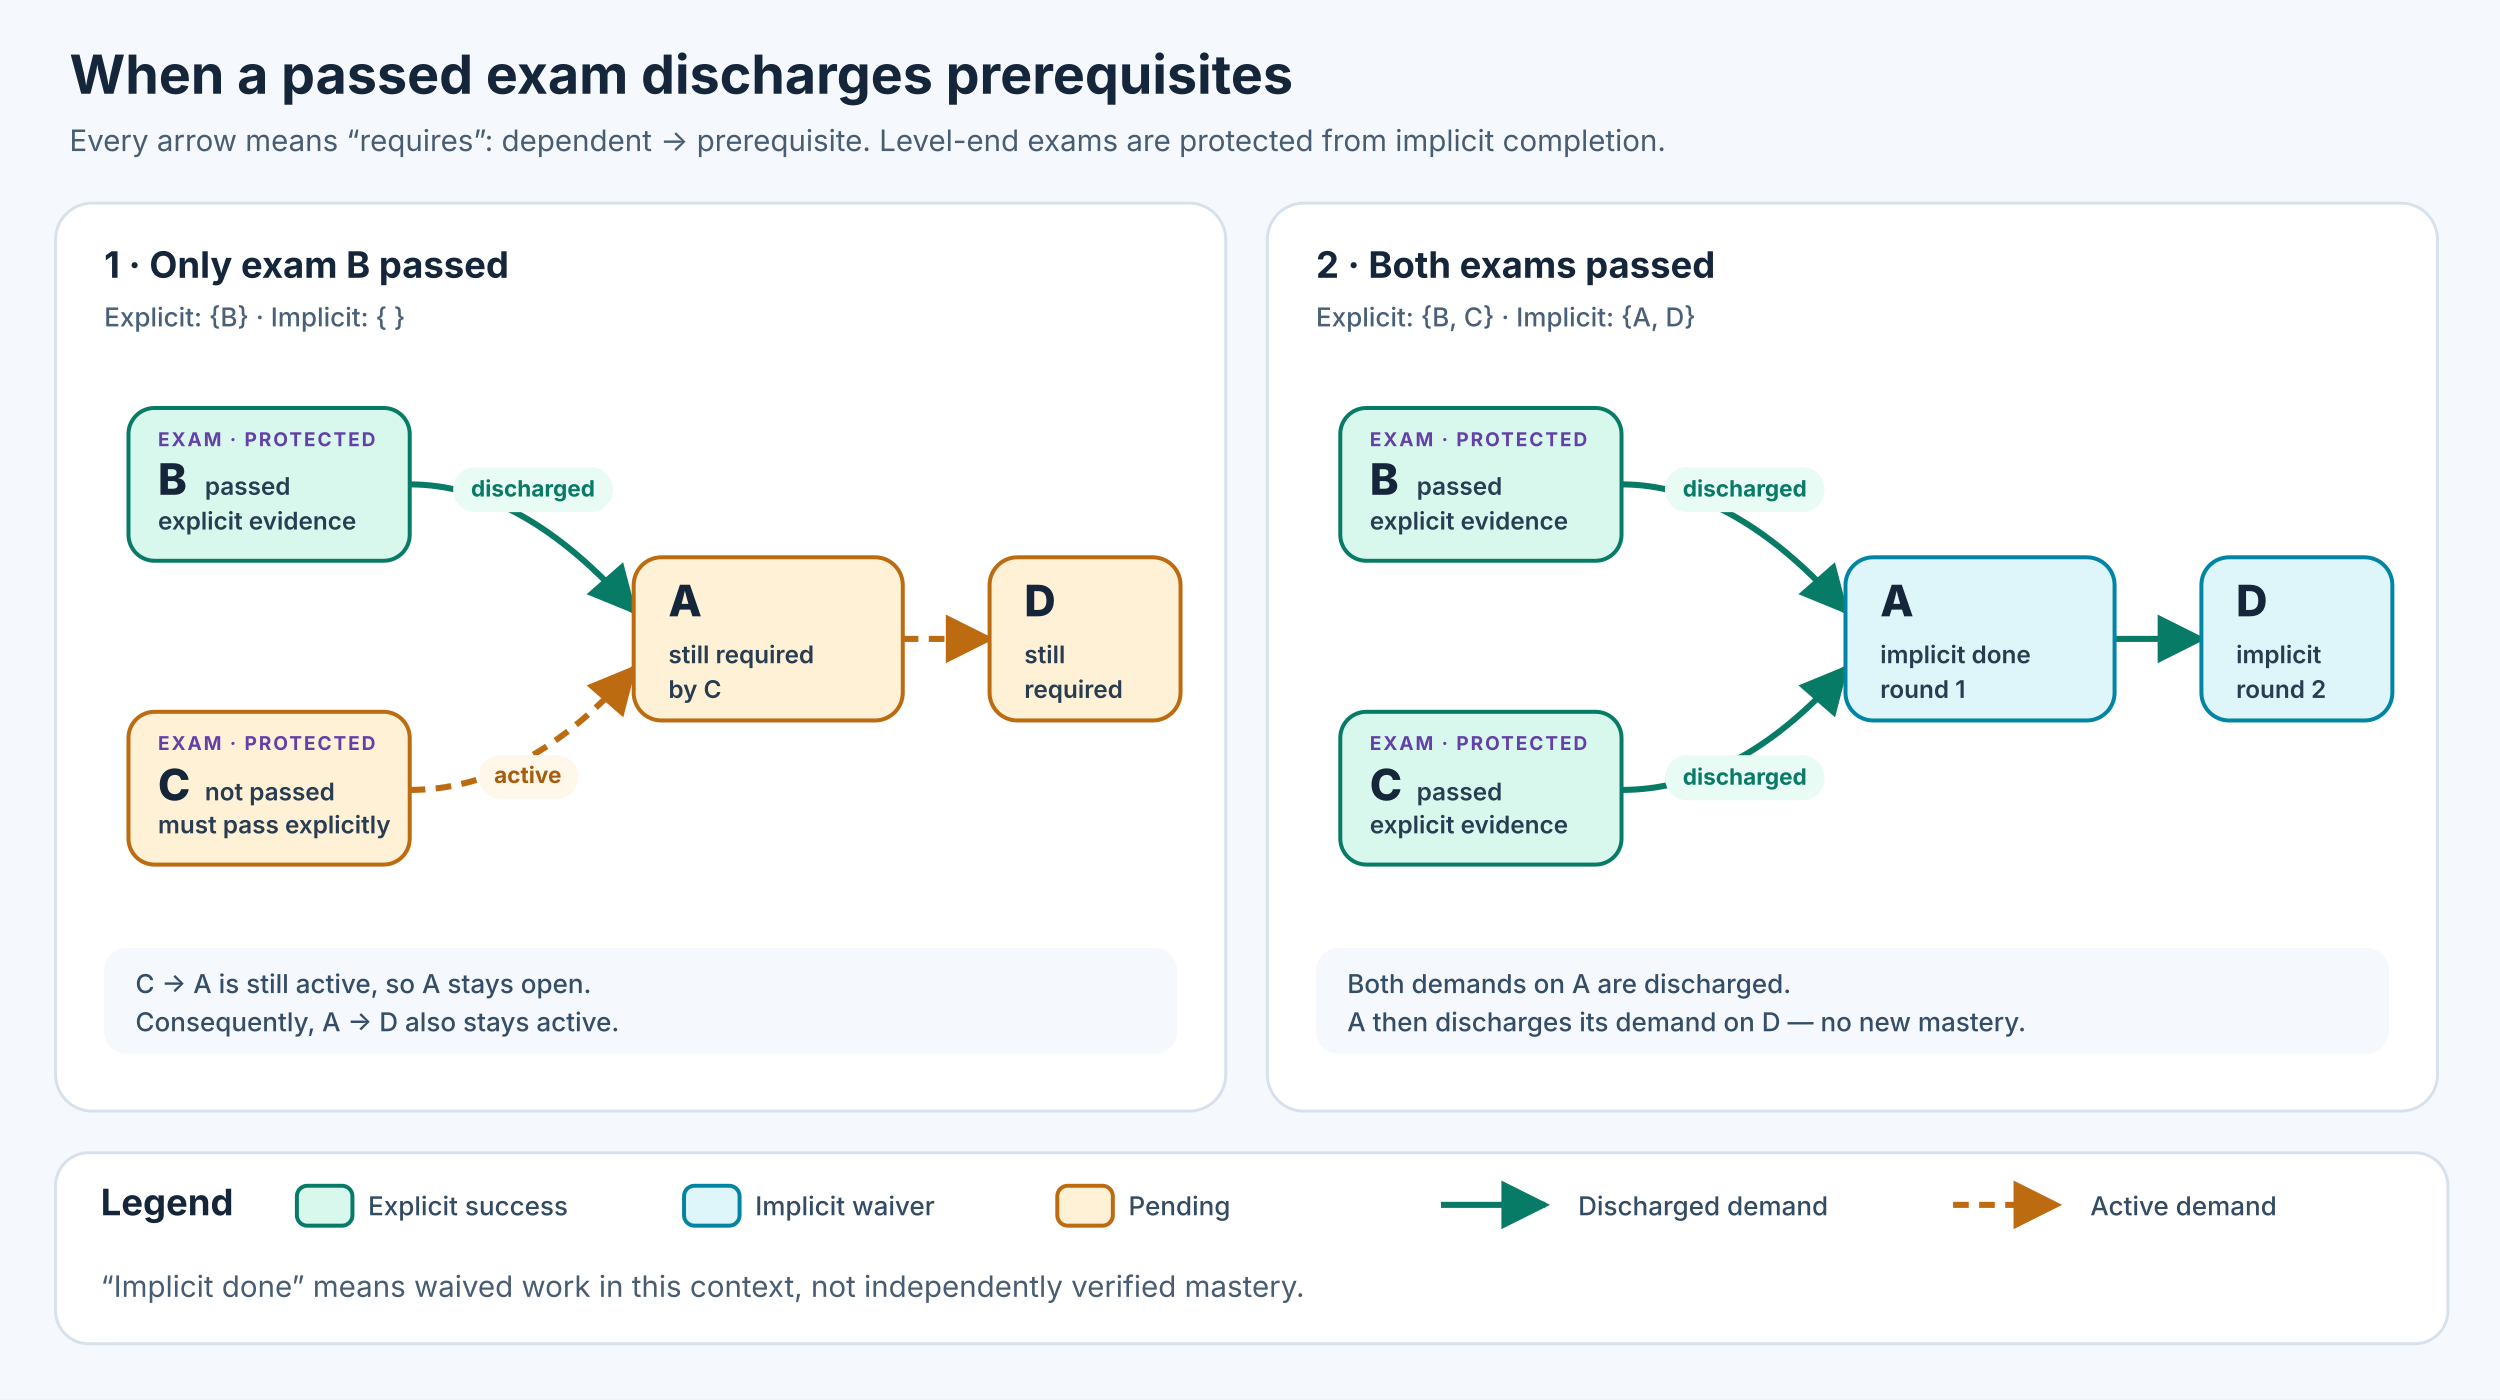
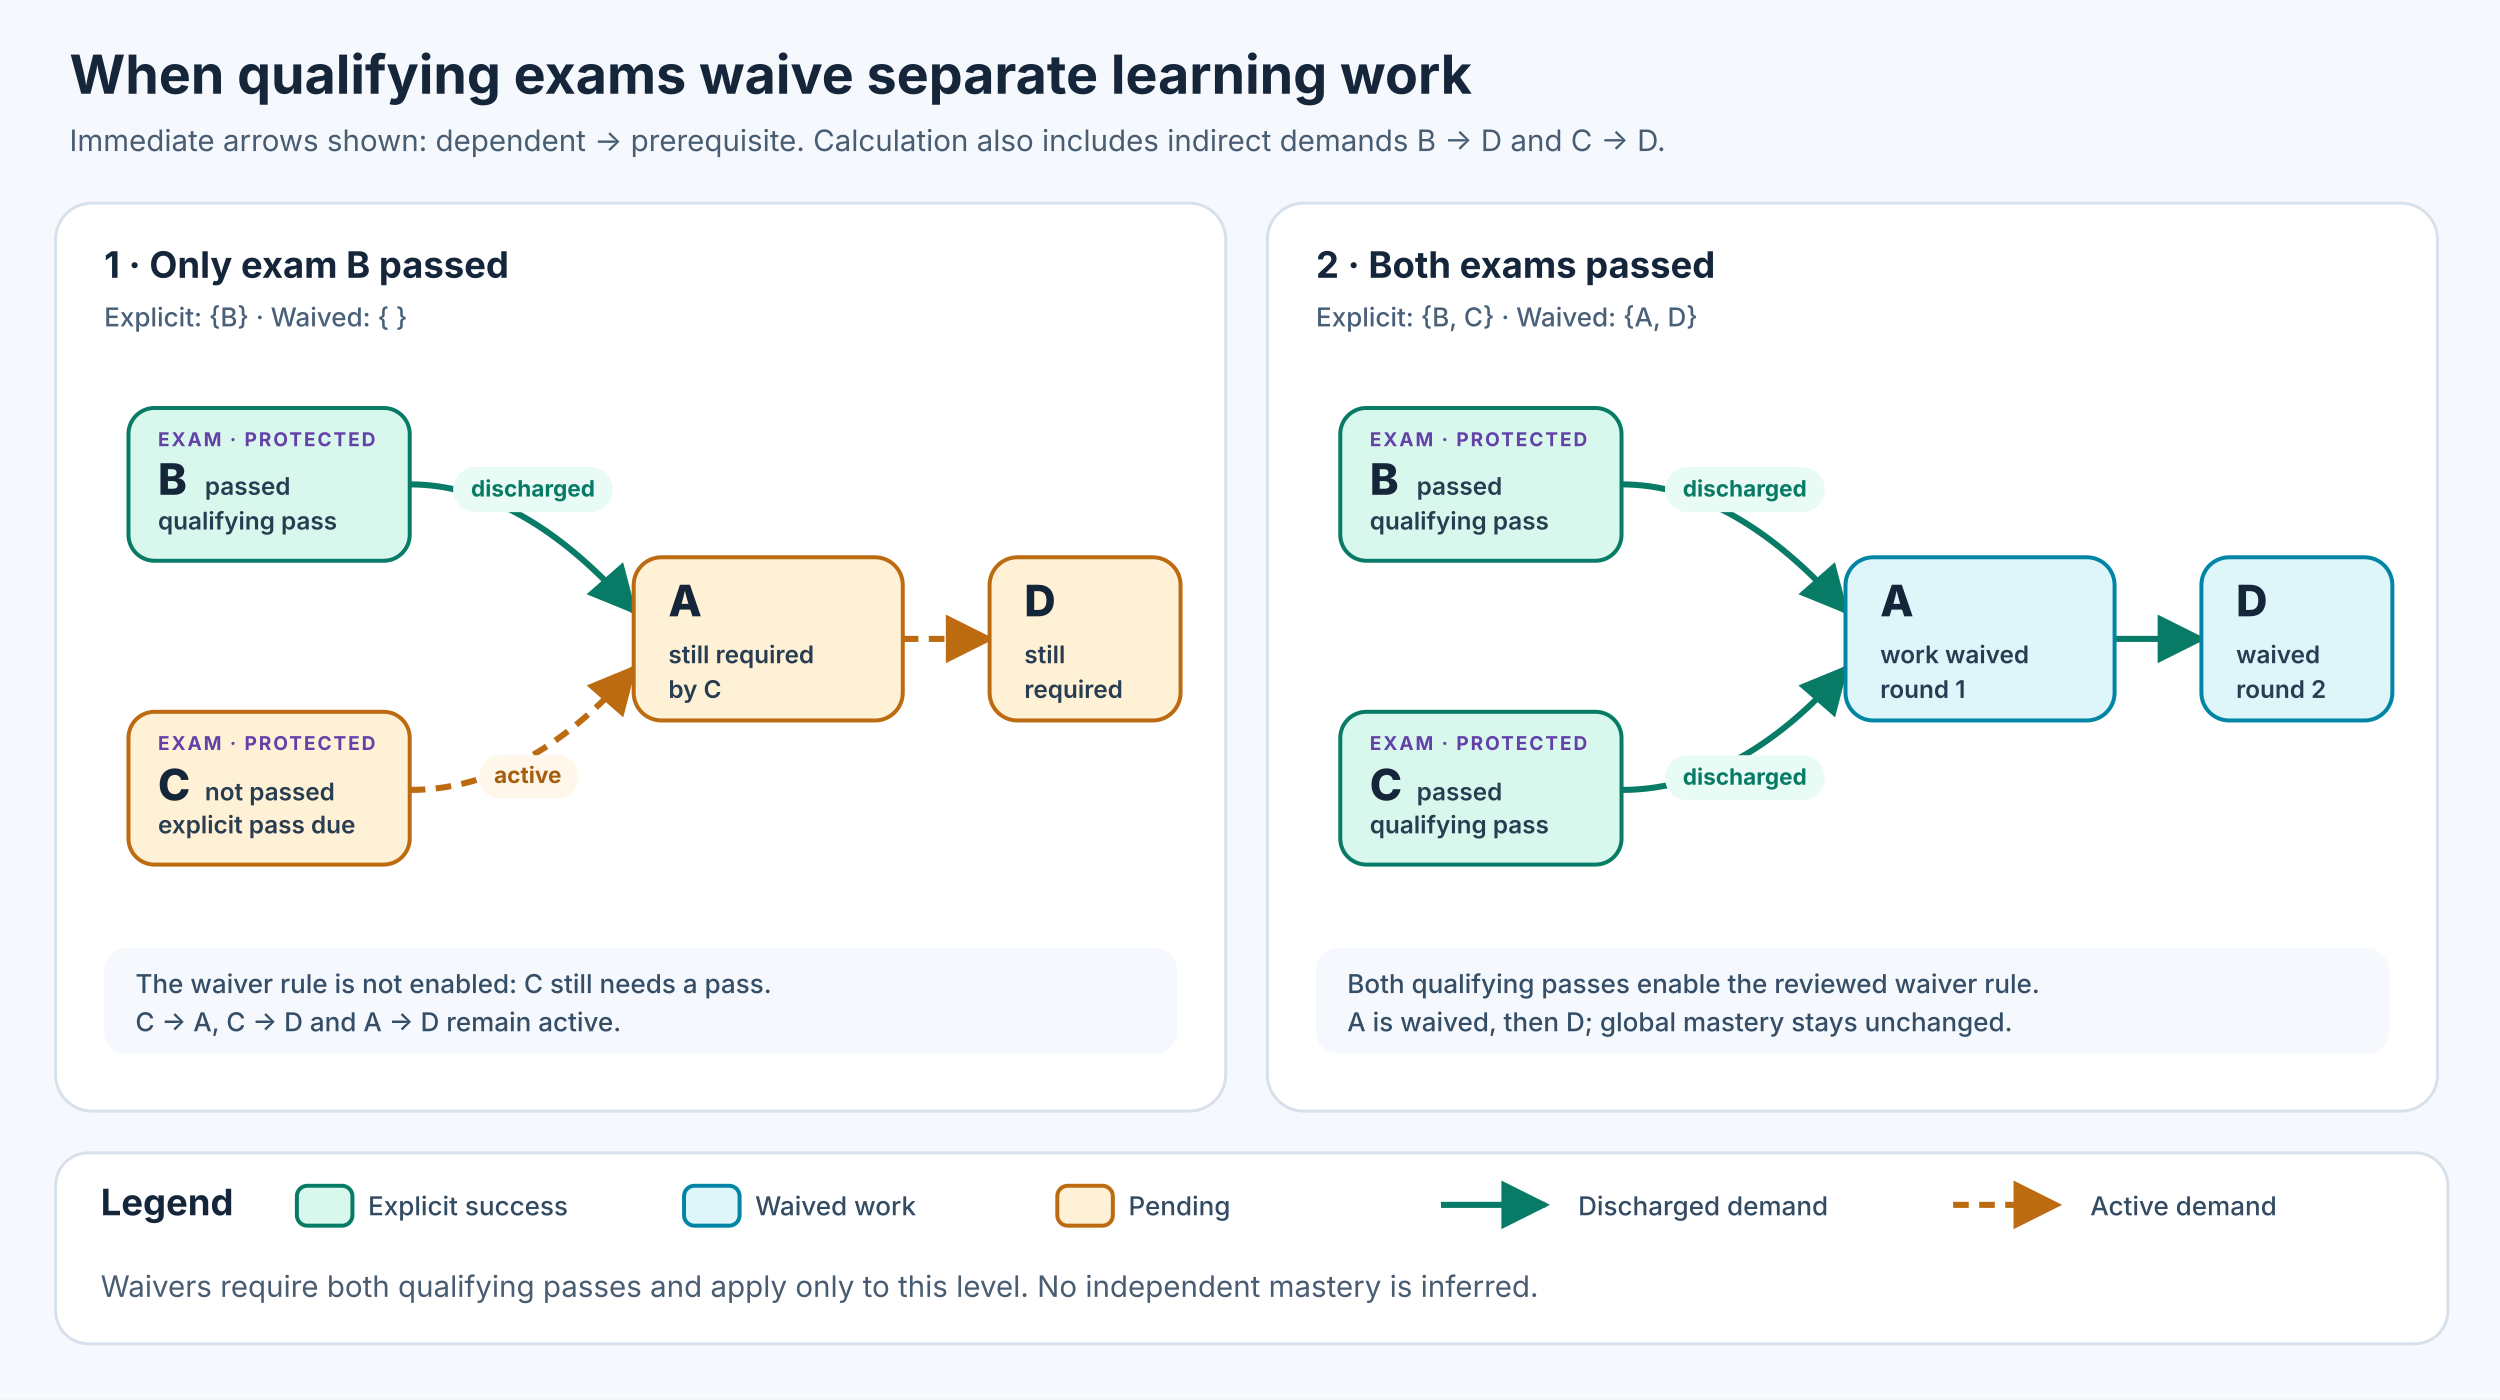
<svg xmlns="http://www.w3.org/2000/svg" width="1440" height="806" viewBox="0 0 1440 806" role="img" aria-labelledby="diagram-title diagram-desc">
  <defs>
    <marker id="arrow-discharged" viewBox="0 0 10 10" refX="9" refY="5" markerWidth="8" markerHeight="8" orient="auto-start-reverse">
      <path d="M0,0 L10,5 L0,10 Z" fill="#087b67" />
    </marker>
    <marker id="arrow-active" viewBox="0 0 10 10" refX="9" refY="5" markerWidth="8" markerHeight="8" orient="auto-start-reverse">
      <path d="M0,0 L10,5 L0,10 Z" fill="#bd6b10" />
    </marker>
    <style>
.heading{font:700 31px system-ui,-apple-system,BlinkMacSystemFont,"Segoe UI",sans-serif;fill:#15253a}
.subtitle{font:400 17px system-ui,-apple-system,BlinkMacSystemFont,"Segoe UI",sans-serif;fill:#485c72}
.paneltitle{font:700 21px system-ui,-apple-system,BlinkMacSystemFont,"Segoe UI",sans-serif;fill:#15253a}
.panelsub{font:500 15px system-ui,-apple-system,BlinkMacSystemFont,"Segoe UI",sans-serif;fill:#496078}
.goal{font:800 25px system-ui,-apple-system,BlinkMacSystemFont,"Segoe UI",sans-serif;fill:#15253a}
.state{font:600 14px system-ui,-apple-system,BlinkMacSystemFont,"Segoe UI",sans-serif;fill:#283d52}
.badge{font:700 11px system-ui,-apple-system,BlinkMacSystemFont,"Segoe UI",sans-serif;fill:#6341a8;letter-spacing:1.1px}
.hint{font:500 15px system-ui,-apple-system,BlinkMacSystemFont,"Segoe UI",sans-serif;fill:#354e68}
.legend{font:500 15px system-ui,-apple-system,BlinkMacSystemFont,"Segoe UI",sans-serif;fill:#334b63}
.edge-label{font:700 13px system-ui,-apple-system,BlinkMacSystemFont,"Segoe UI",sans-serif}
.explicit{fill:#d9f8ed;stroke:#087b67;stroke-width:2.3}
.pending{fill:#fff1d6;stroke:#bd6b10;stroke-width:2.3}
- .implicit{fill:#def6fa;stroke:#0285a5;stroke-width:2.3}
+ .waived{fill:#def6fa;stroke:#0285a5;stroke-width:2.3}
.discharged{fill:none;stroke:#087b67;stroke-width:3.5;marker-end:url(#arrow-discharged)}
.active{fill:none;stroke:#bd6b10;stroke-width:3.5;stroke-dasharray:9 6;marker-end:url(#arrow-active)}
</style>
  </defs>
  <rect width="1440" height="806" fill="#f5f8fc" />
-   <text class="heading" x="40" y="54">When a passed exam discharges prerequisites</text>
-   <text class="subtitle" x="40" y="87">Every arrow means “requires”: dependent → prerequisite. Level-end exams are protected from implicit completion.</text>
+   <text class="heading" x="40" y="54">When qualifying exams waive separate learning work</text>
+   <text class="subtitle" x="40" y="87">Immediate arrows shown: dependent → prerequisite. Calculation also includes indirect demands B → D and C → D.</text>
  <g>
    <rect x="32" y="117" width="674" height="523" rx="21" fill="#fff" stroke="#d7e1ec" stroke-width="1.7" />
    <text class="paneltitle" x="60" y="160">1 · Only exam B passed</text>
-     <text class="panelsub" x="60" y="188">Explicit: {B}   ·   Implicit: { }</text>
+     <text class="panelsub" x="60" y="188">Explicit: {B}   ·   Waived: { }</text>
    <path class="discharged" d="M236 279 Q301 279 365 352" />
    <path class="active" d="M236 455 Q304 455 365 385" />
    <path class="active" d="M520 368 L570 368" />
    <rect x="261" y="269" width="92" height="26" rx="13" fill="#e8fbf5" />
    <text class="edge-label" x="307" y="286" text-anchor="middle" fill="#087b67">discharged</text>
    <rect x="276" y="435" width="57" height="25" rx="12" fill="#fff7e9" />
    <text class="edge-label" x="304" y="451" text-anchor="middle" fill="#a65d0d">active</text>
    <rect class="explicit" x="74" y="235" width="162" height="88" rx="15" />
    <text class="badge" x="91" y="257">EXAM · PROTECTED</text>
    <text class="goal" x="91" y="285">B</text>
    <text class="state" x="118" y="285">passed</text>
-     <text class="state" x="91" y="305">explicit evidence</text>
+     <text class="state" x="91" y="305">qualifying pass</text>
    <rect class="pending" x="74" y="410" width="162" height="88" rx="15" />
    <text class="badge" x="91" y="432">EXAM · PROTECTED</text>
    <text class="goal" x="91" y="461">C</text>
    <text class="state" x="118" y="461">not passed</text>
-     <text class="state" x="91" y="480">must pass explicitly</text>
+     <text class="state" x="91" y="480">explicit pass due</text>
    <rect class="pending" x="365" y="321" width="155" height="94" rx="16" />
    <text class="goal" x="385" y="355">A</text>
    <text class="state" x="385" y="382">still required</text>
    <text class="state" x="385" y="402">by C</text>
    <rect class="pending" x="570" y="321" width="110" height="94" rx="16" />
    <text class="goal" x="590" y="355">D</text>
    <text class="state" x="590" y="382">still</text>
    <text class="state" x="590" y="402">required</text>
    <rect x="60" y="546" width="618" height="61" rx="13" fill="#f5f8fc" />
-     <text class="hint" x="78" y="572">C → A is still active, so A stays open.</text>
-     <text class="hint" x="78" y="594">Consequently, A → D also stays active.</text>
+     <text class="hint" x="78" y="572">The waiver rule is not enabled: C still needs a pass.</text>
+     <text class="hint" x="78" y="594">C → A, C → D and A → D remain active.</text>
  </g>
  <g transform="translate(698 0)">
    <rect x="32" y="117" width="674" height="523" rx="21" fill="#fff" stroke="#d7e1ec" stroke-width="1.7" />
    <text class="paneltitle" x="60" y="160">2 · Both exams passed</text>
-     <text class="panelsub" x="60" y="188">Explicit: {B, C}   ·   Implicit: {A, D}</text>
+     <text class="panelsub" x="60" y="188">Explicit: {B, C}   ·   Waived: {A, D}</text>
    <path class="discharged" d="M236 279 Q301 279 365 352" />
    <path class="discharged" d="M236 455 Q304 455 365 385" />
    <path class="discharged" d="M520 368 L570 368" />
    <rect x="261" y="269" width="92" height="26" rx="13" fill="#e8fbf5" />
    <text class="edge-label" x="307" y="286" text-anchor="middle" fill="#087b67">discharged</text>
    <rect x="261" y="435" width="92" height="26" rx="13" fill="#e8fbf5" />
    <text class="edge-label" x="307" y="452" text-anchor="middle" fill="#087b67">discharged</text>
    <rect class="explicit" x="74" y="235" width="162" height="88" rx="15" />
    <text class="badge" x="91" y="257">EXAM · PROTECTED</text>
    <text class="goal" x="91" y="285">B</text>
    <text class="state" x="118" y="285">passed</text>
-     <text class="state" x="91" y="305">explicit evidence</text>
+     <text class="state" x="91" y="305">qualifying pass</text>
    <rect class="explicit" x="74" y="410" width="162" height="88" rx="15" />
    <text class="badge" x="91" y="432">EXAM · PROTECTED</text>
    <text class="goal" x="91" y="461">C</text>
    <text class="state" x="118" y="461">passed</text>
-     <text class="state" x="91" y="480">explicit evidence</text>
-     <rect class="implicit" x="365" y="321" width="155" height="94" rx="16" />
+     <text class="state" x="91" y="480">qualifying pass</text>
+     <rect class="waived" x="365" y="321" width="155" height="94" rx="16" />
    <text class="goal" x="385" y="355">A</text>
-     <text class="state" x="385" y="382">implicit done</text>
+     <text class="state" x="385" y="382">work waived</text>
    <text class="state" x="385" y="402">round 1</text>
-     <rect class="implicit" x="570" y="321" width="110" height="94" rx="16" />
+     <rect class="waived" x="570" y="321" width="110" height="94" rx="16" />
    <text class="goal" x="590" y="355">D</text>
-     <text class="state" x="590" y="382">implicit</text>
+     <text class="state" x="590" y="382">waived</text>
    <text class="state" x="590" y="402">round 2</text>
    <rect x="60" y="546" width="618" height="61" rx="13" fill="#f5f8fc" />
-     <text class="hint" x="78" y="572">Both demands on A are discharged.</text>
-     <text class="hint" x="78" y="594">A then discharges its demand on D — no new mastery.</text>
+     <text class="hint" x="78" y="572">Both qualifying passes enable the reviewed waiver rule.</text>
+     <text class="hint" x="78" y="594">A is waived, then D; global mastery stays unchanged.</text>
  </g>
  <rect x="32" y="664" width="1378" height="110" rx="19" fill="#fff" stroke="#d7e1ec" stroke-width="1.7" />
  <text class="paneltitle" x="58" y="700">Legend</text>
  <rect class="explicit" x="171" y="683" width="32" height="23" rx="6" />
  <text class="legend" x="212" y="700">Explicit success</text>
-   <rect class="implicit" x="394" y="683" width="32" height="23" rx="6" />
-   <text class="legend" x="435" y="700">Implicit waiver</text>
+   <rect class="waived" x="394" y="683" width="32" height="23" rx="6" />
+   <text class="legend" x="435" y="700">Waived work</text>
  <rect class="pending" x="609" y="683" width="32" height="23" rx="6" />
  <text class="legend" x="650" y="700">Pending</text>
  <path class="discharged" d="M830 694 L890 694" />
  <text class="legend" x="909" y="700">Discharged demand</text>
  <path class="active" d="M1125 694 L1185 694" />
  <text class="legend" x="1204" y="700">Active demand</text>
-   <text class="subtitle" x="58" y="747">“Implicit done” means waived work in this context, not independently verified mastery.</text>
+   <text class="subtitle" x="58" y="747">Waivers require both qualifying passes and apply only to this level. No independent mastery is inferred.</text>
</svg>
